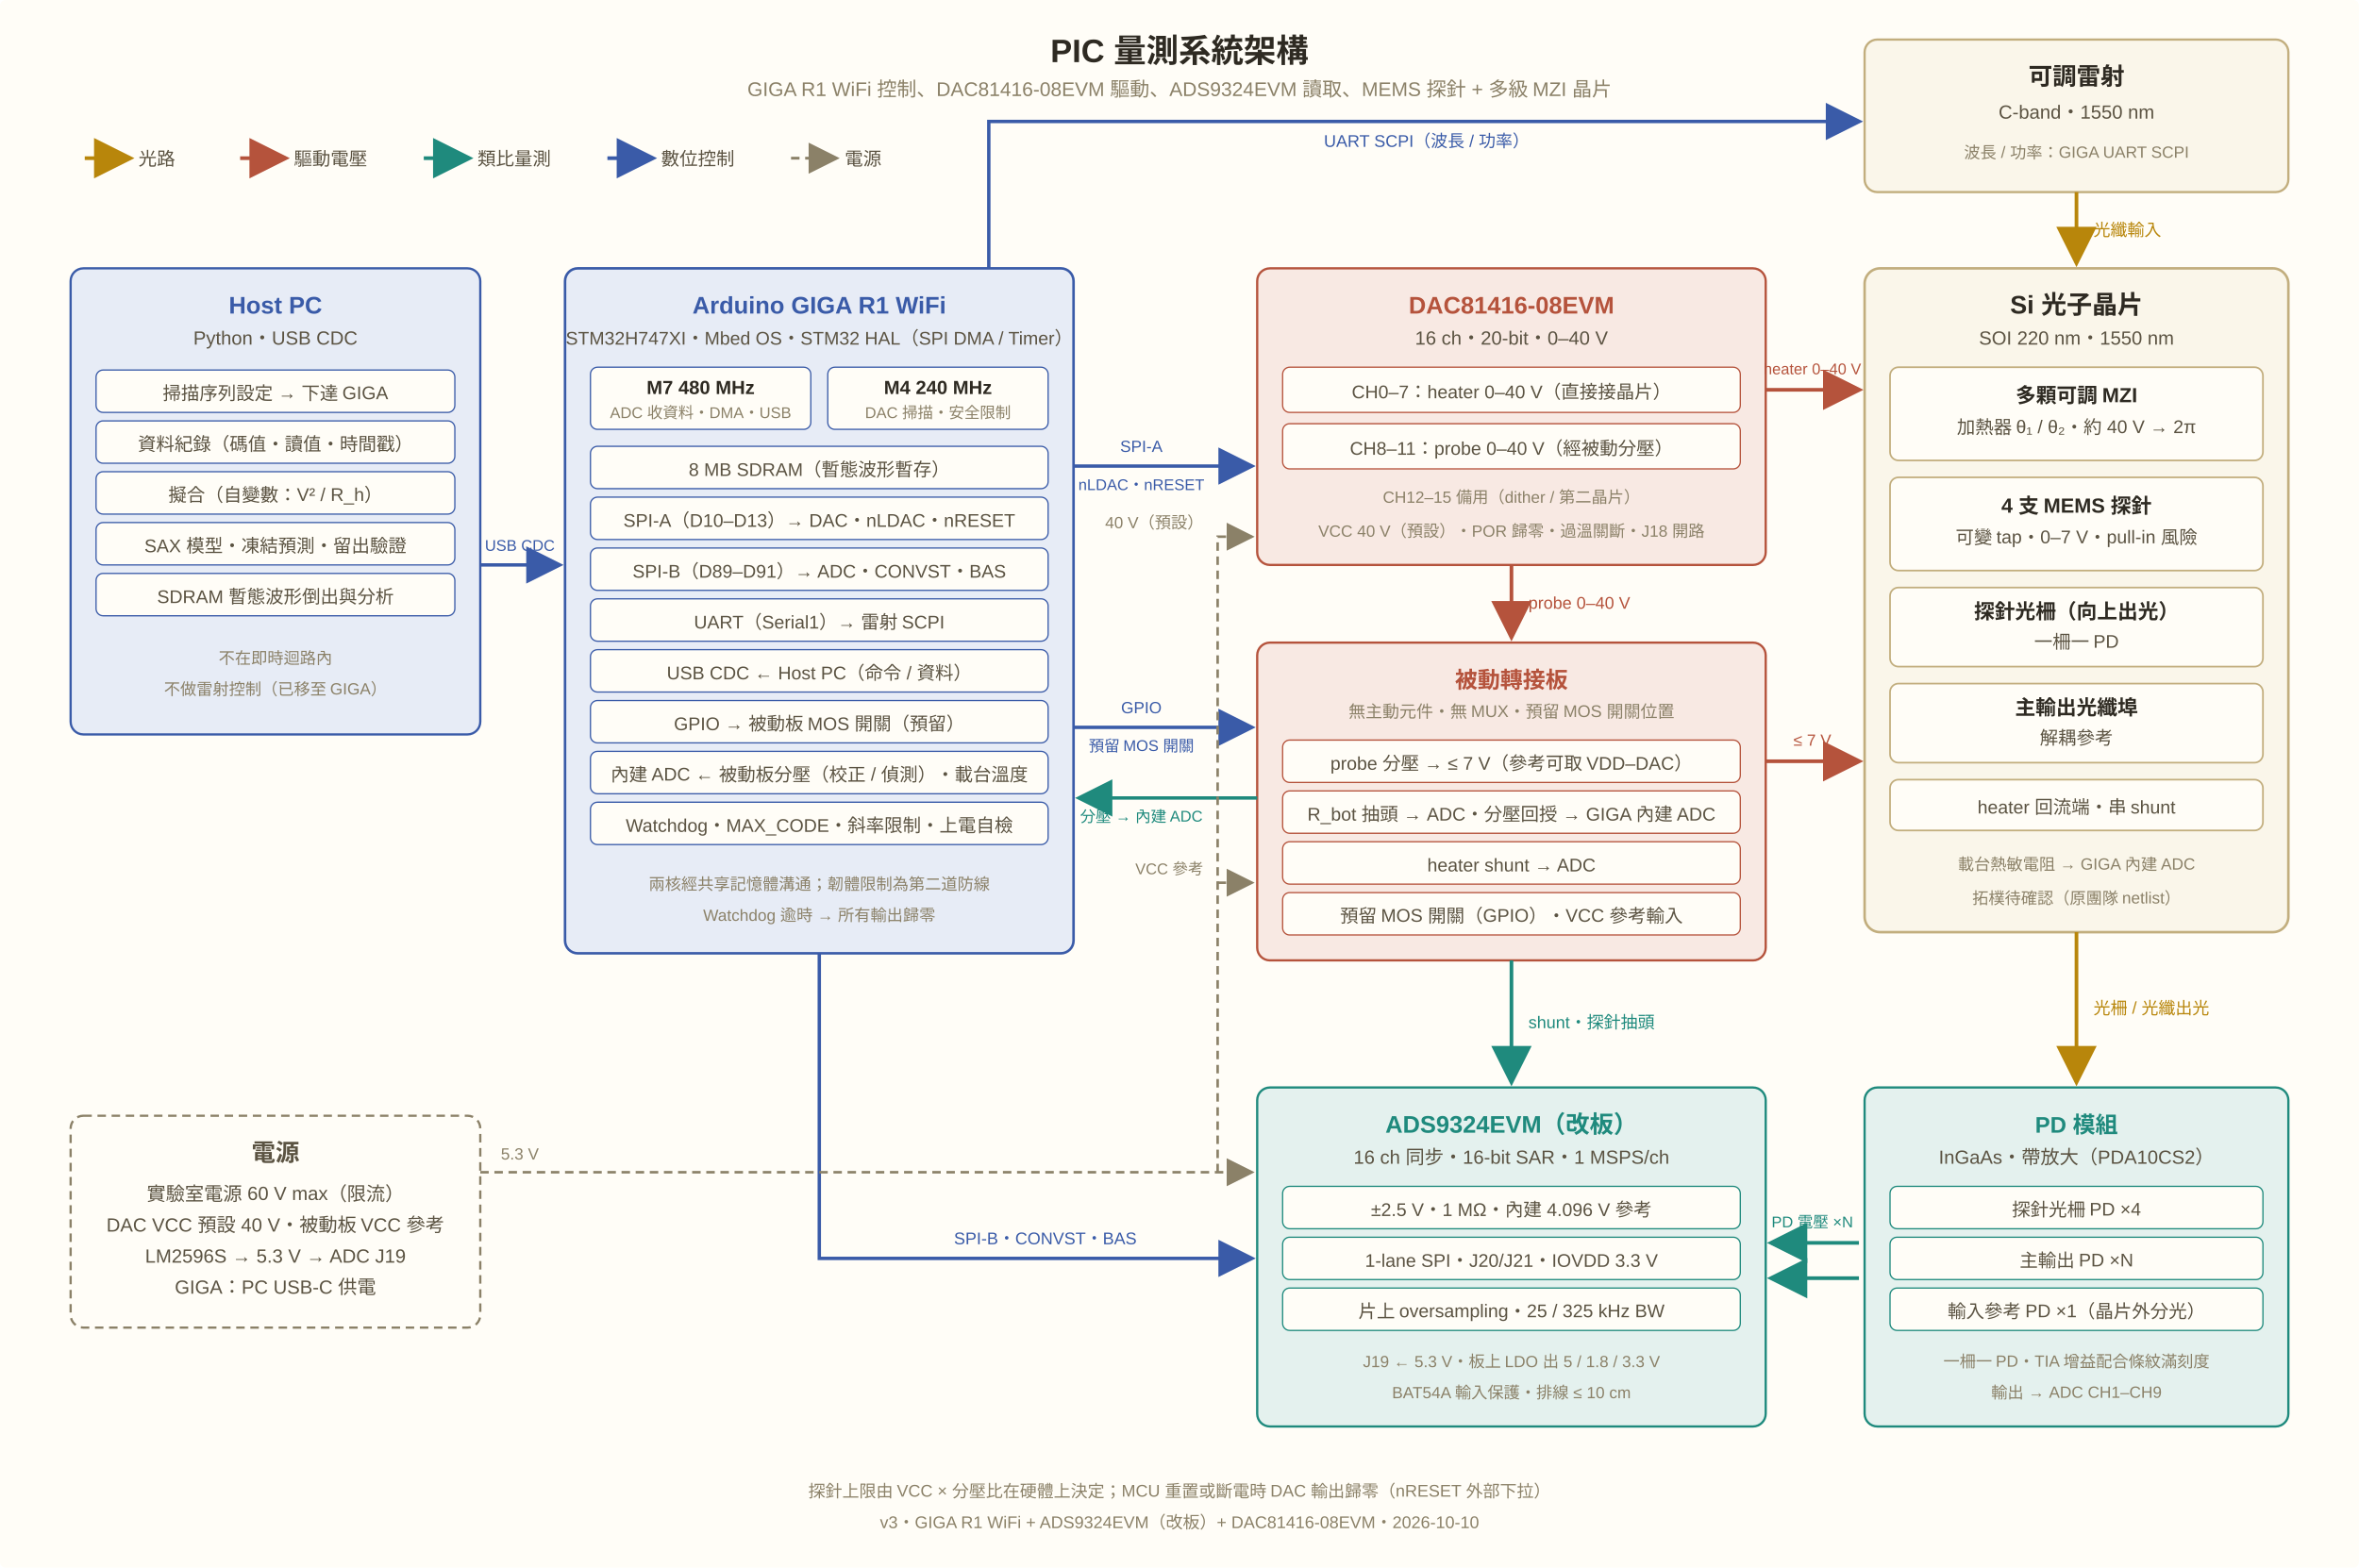
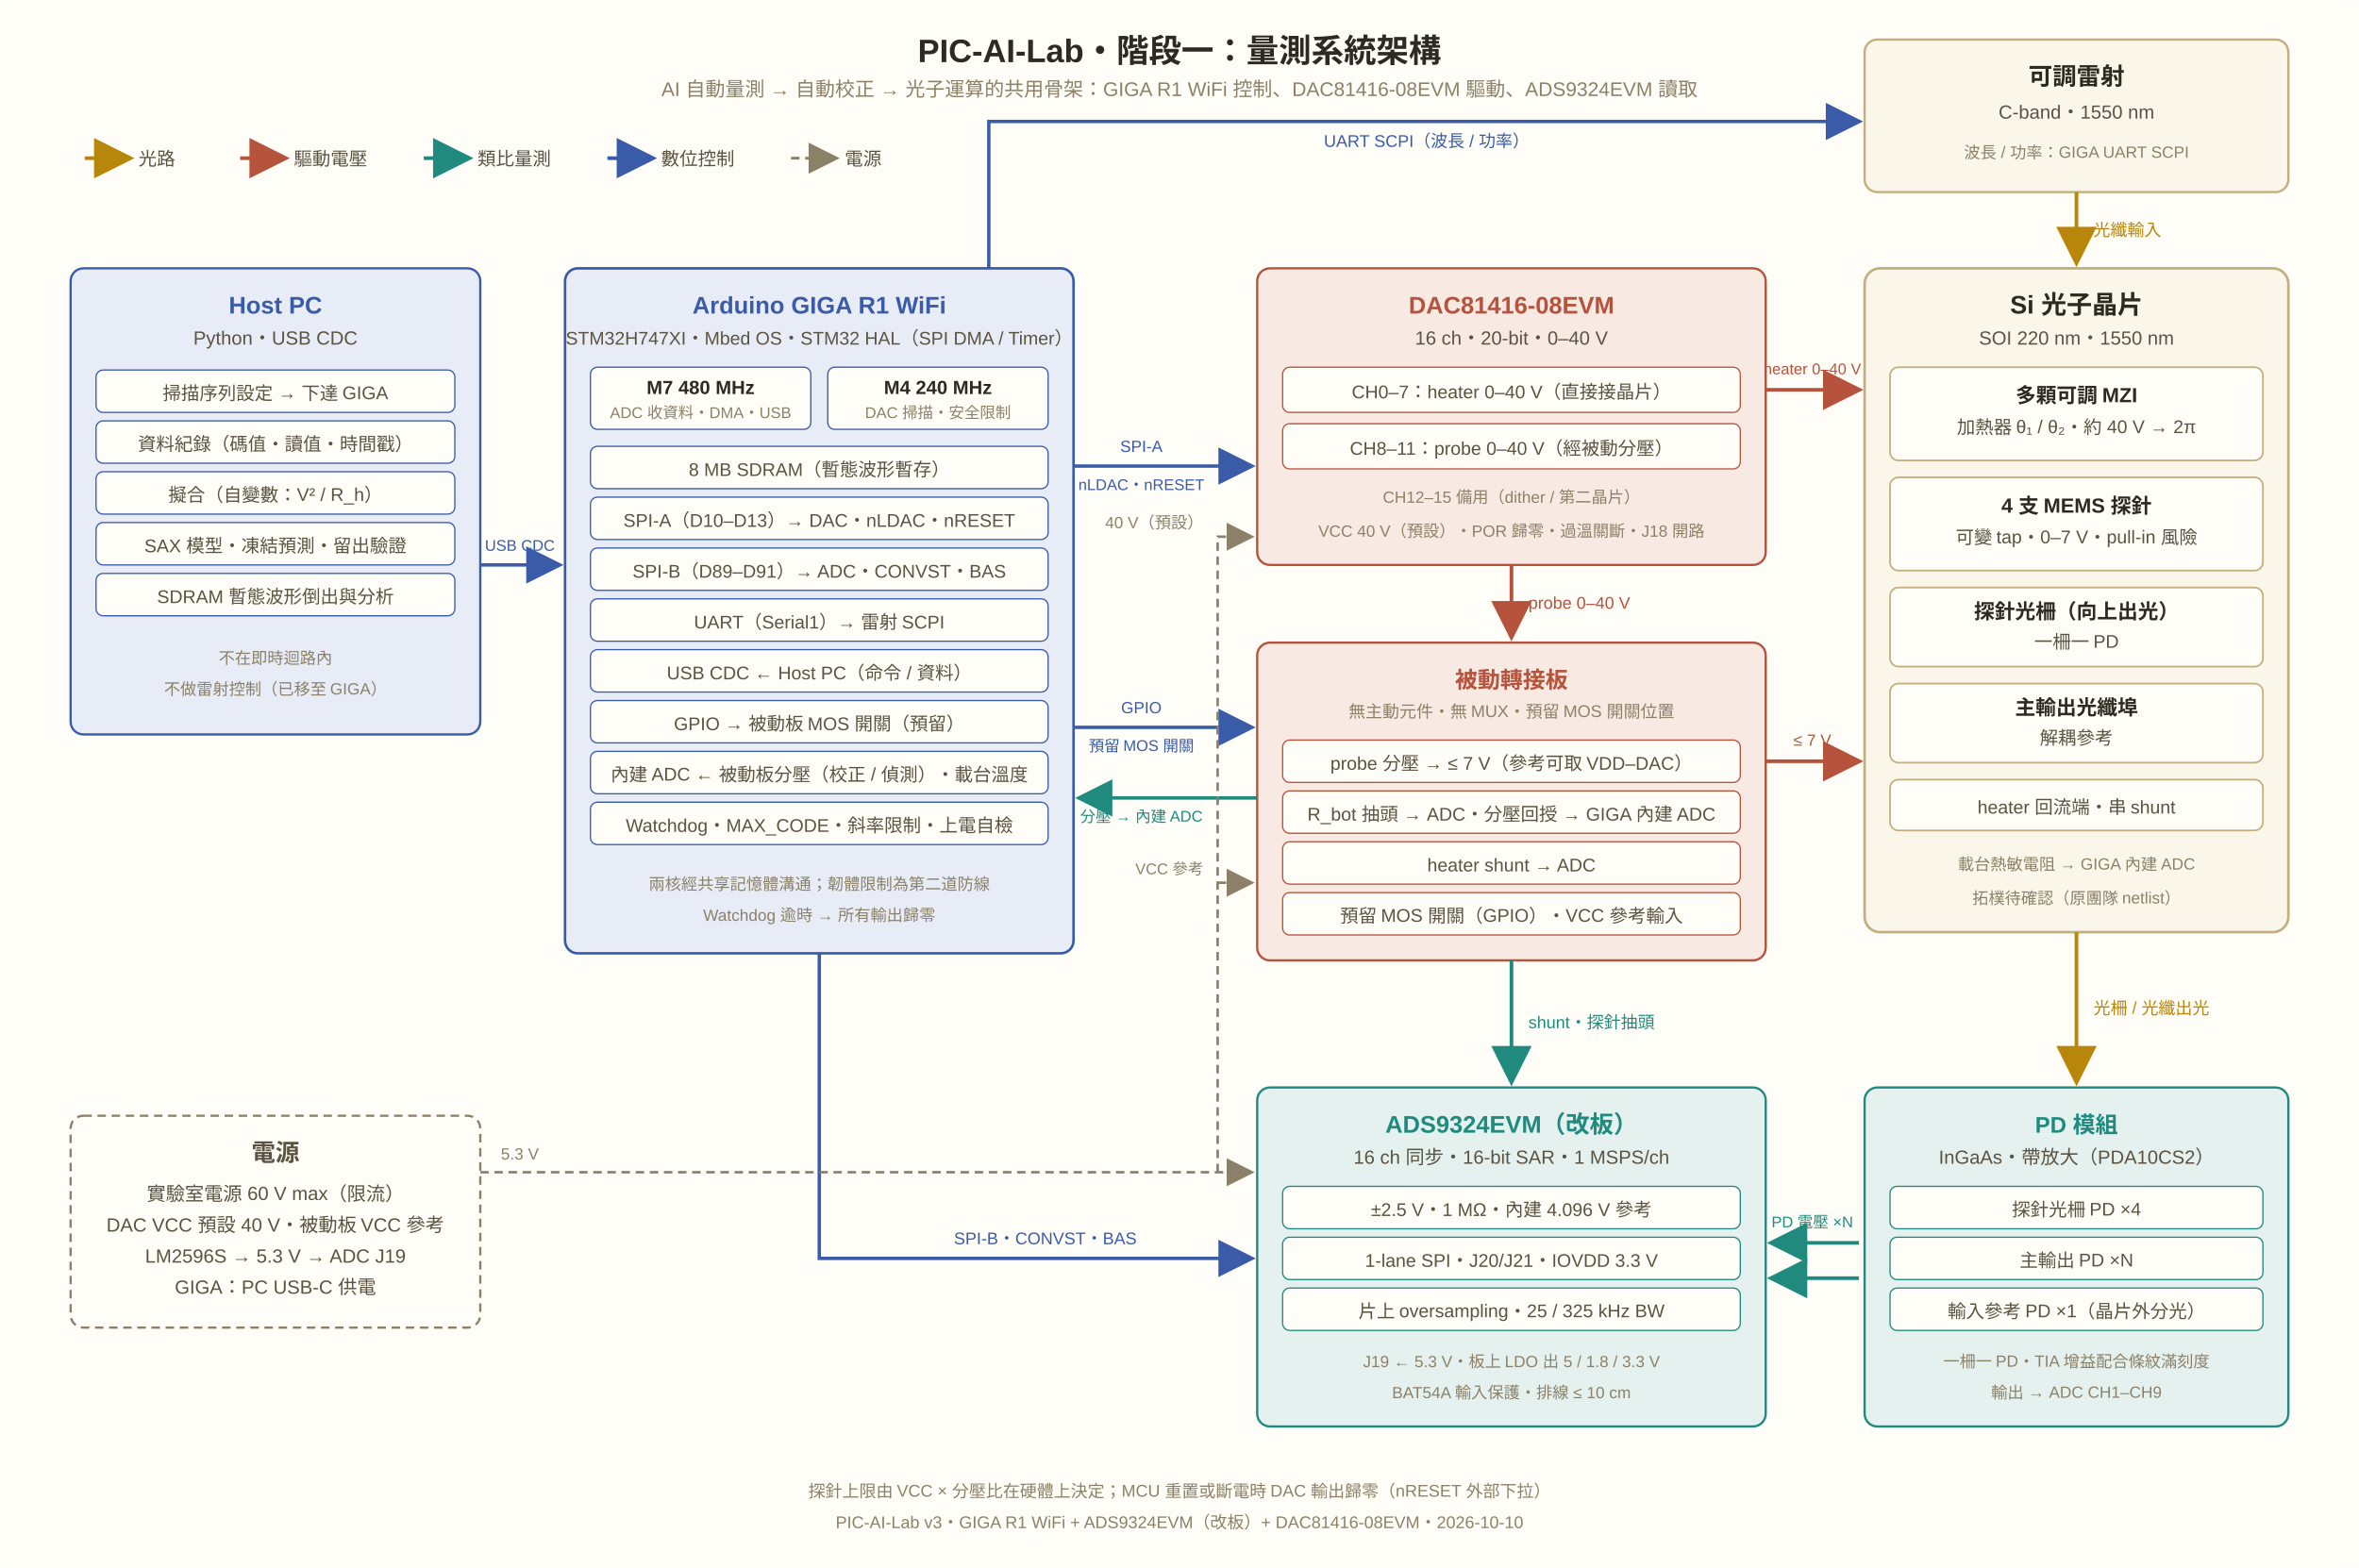
<svg xmlns="http://www.w3.org/2000/svg" viewBox="0 0 1670 1110" font-family="'Noto Sans TC','PingFang TC','Microsoft JhengHei',Arial,sans-serif">
  <defs>
    <marker id="ao" viewBox="0 0 9 9" refX="8" refY="4.5" markerWidth="11" markerHeight="11" orient="auto">
      <path d="M0,0 L9,4.5 L0,9 Z" fill="#B8860B" />
    </marker>
    <marker id="ah" viewBox="0 0 9 9" refX="8" refY="4.5" markerWidth="11" markerHeight="11" orient="auto">
      <path d="M0,0 L9,4.5 L0,9 Z" fill="#B5533C" />
    </marker>
    <marker id="aa" viewBox="0 0 9 9" refX="8" refY="4.5" markerWidth="11" markerHeight="11" orient="auto">
      <path d="M0,0 L9,4.5 L0,9 Z" fill="#1F8A7D" />
    </marker>
    <marker id="ad" viewBox="0 0 9 9" refX="8" refY="4.5" markerWidth="11" markerHeight="11" orient="auto">
      <path d="M0,0 L9,4.5 L0,9 Z" fill="#3A5BA8" />
    </marker>
    <marker id="ap" viewBox="0 0 9 9" refX="8" refY="4.5" markerWidth="11" markerHeight="11" orient="auto">
      <path d="M0,0 L9,4.5 L0,9 Z" fill="#8B8168" />
    </marker>
  </defs>
  <rect width="1670" height="1110" fill="#FFFDF7" rx="4" />
-   <text x="835" y="44" text-anchor="middle" font-size="23" font-weight="700" fill="#2E2A22">PIC 量測系統架構</text>
-   <text x="835" y="68" text-anchor="middle" font-size="14" fill="#8B8168">GIGA R1 WiFi 控制、DAC81416-08EVM 驅動、ADS9324EVM 讀取、MEMS 探針 + 多級 MZI 晶片</text>
+   <text x="835" y="44" text-anchor="middle" font-size="23" font-weight="700" fill="#2E2A22">PIC-AI-Lab・階段一：量測系統架構</text>
+   <text x="835" y="68" text-anchor="middle" font-size="14" fill="#8B8168">AI 自動量測 → 自動校正 → 光子運算的共用骨架：GIGA R1 WiFi 控制、DAC81416-08EVM 驅動、ADS9324EVM 讀取</text>
  <line x1="60" y1="112" x2="92" y2="112" stroke="#B8860B" stroke-width="2.6" marker-end="url(#ao)" />
  <text x="98" y="117" font-size="13" fill="#5B5342">光路</text>
  <line x1="170" y1="112" x2="202" y2="112" stroke="#B5533C" stroke-width="2.6" marker-end="url(#ah)" />
  <text x="208" y="117" font-size="13" fill="#5B5342">驅動電壓</text>
  <line x1="300" y1="112" x2="332" y2="112" stroke="#1F8A7D" stroke-width="2.6" marker-end="url(#aa)" />
  <text x="338" y="117" font-size="13" fill="#5B5342">類比量測</text>
  <line x1="430" y1="112" x2="462" y2="112" stroke="#3A5BA8" stroke-width="2.6" marker-end="url(#ad)" />
  <text x="468" y="117" font-size="13" fill="#5B5342">數位控制</text>
  <line x1="560" y1="112" x2="592" y2="112" stroke="#8B8168" stroke-width="2" stroke-dasharray="6 4" marker-end="url(#ap)" />
  <text x="598" y="117" font-size="13" fill="#5B5342">電源</text>
  <rect x="1320" y="28" width="300" height="108" rx="9" fill="#FAF6EA" stroke="#C2AE7E" stroke-width="1.6" />
  <text x="1470" y="60" text-anchor="middle" font-size="17" font-weight="700" fill="#2E2A22">可調雷射</text>
  <text x="1470" y="84" text-anchor="middle" font-size="13.5" fill="#5B5342">C-band・1550 nm</text>
  <text x="1470" y="112" text-anchor="middle" font-size="11.5" fill="#8B8168">波長 / 功率：GIGA UART SCPI</text>
  <rect x="50" y="190" width="290" height="330" rx="9" fill="#E7ECF6" stroke="#3A5BA8" stroke-width="1.6" />
  <text x="195" y="222" text-anchor="middle" font-size="17" font-weight="700" fill="#3A5BA8">Host PC</text>
  <text x="195" y="244" text-anchor="middle" font-size="13.5" fill="#5B5342">Python・USB CDC</text>
  <rect x="68" y="262" width="254" height="30" rx="5" fill="#FFFDF7" stroke="#3A5BA8" stroke-width="0.9" />
  <text x="195" y="283" text-anchor="middle" font-size="13" fill="#5B5342">掃描序列設定 → 下達 GIGA</text>
  <rect x="68" y="298" width="254" height="30" rx="5" fill="#FFFDF7" stroke="#3A5BA8" stroke-width="0.9" />
  <text x="195" y="319" text-anchor="middle" font-size="13" fill="#5B5342">資料紀錄（碼值・讀值・時間戳）</text>
  <rect x="68" y="334" width="254" height="30" rx="5" fill="#FFFDF7" stroke="#3A5BA8" stroke-width="0.9" />
  <text x="195" y="355" text-anchor="middle" font-size="13" fill="#5B5342">擬合（自變數：V² / R_h）</text>
  <rect x="68" y="370" width="254" height="30" rx="5" fill="#FFFDF7" stroke="#3A5BA8" stroke-width="0.9" />
  <text x="195" y="391" text-anchor="middle" font-size="13" fill="#5B5342">SAX 模型・凍結預測・留出驗證</text>
  <rect x="68" y="406" width="254" height="30" rx="5" fill="#FFFDF7" stroke="#3A5BA8" stroke-width="0.9" />
  <text x="195" y="427" text-anchor="middle" font-size="13" fill="#5B5342">SDRAM 暫態波形倒出與分析</text>
  <text x="195" y="470" text-anchor="middle" font-size="11.5" fill="#8B8168">不在即時迴路內</text>
  <text x="195" y="492" text-anchor="middle" font-size="11.5" fill="#8B8168">不做雷射控制（已移至 GIGA）</text>
  <rect x="50" y="790" width="290" height="150" rx="9" fill="#FFFDF7" stroke="#8B8168" stroke-width="1.6" stroke-dasharray="6 4" />
  <text x="195" y="822" text-anchor="middle" font-size="17" font-weight="700" fill="#5B5342">電源</text>
  <text x="195" y="850" text-anchor="middle" font-size="13.5" fill="#5B5342">實驗室電源 60 V max（限流）</text>
  <text x="195" y="872" text-anchor="middle" font-size="13.5" fill="#5B5342">DAC VCC 預設 40 V・被動板 VCC 參考</text>
  <text x="195" y="894" text-anchor="middle" font-size="13.5" fill="#5B5342">LM2596S → 5.3 V → ADC J19</text>
  <text x="195" y="916" text-anchor="middle" font-size="13.5" fill="#5B5342">GIGA：PC USB-C 供電</text>
  <rect x="400" y="190" width="360" height="485" rx="9" fill="#E7ECF6" stroke="#3A5BA8" stroke-width="1.8" />
  <text x="580" y="222" text-anchor="middle" font-size="17" font-weight="700" fill="#3A5BA8">Arduino GIGA R1 WiFi</text>
  <text x="580" y="244" text-anchor="middle" font-size="13" fill="#5B5342">STM32H747XI・Mbed OS・STM32 HAL（SPI DMA / Timer）</text>
  <rect x="418" y="260" width="156" height="44" rx="5" fill="#FFFDF7" stroke="#3A5BA8" stroke-width="0.9" />
  <text x="496" y="279" text-anchor="middle" font-size="13.5" font-weight="600" fill="#2E2A22">M7 480 MHz</text>
  <text x="496" y="296" text-anchor="middle" font-size="11" fill="#8B8168">ADC 收資料・DMA・USB</text>
  <rect x="586" y="260" width="156" height="44" rx="5" fill="#FFFDF7" stroke="#3A5BA8" stroke-width="0.9" />
  <text x="664" y="279" text-anchor="middle" font-size="13.5" font-weight="600" fill="#2E2A22">M4 240 MHz</text>
  <text x="664" y="296" text-anchor="middle" font-size="11" fill="#8B8168">DAC 掃描・安全限制</text>
  <rect x="418" y="316" width="324" height="30" rx="5" fill="#FFFDF7" stroke="#3A5BA8" stroke-width="0.9" />
  <text x="580" y="337" text-anchor="middle" font-size="13" fill="#5B5342">8 MB SDRAM（暫態波形暫存）</text>
  <rect x="418" y="352" width="324" height="30" rx="5" fill="#FFFDF7" stroke="#3A5BA8" stroke-width="0.9" />
  <text x="580" y="373" text-anchor="middle" font-size="13" fill="#5B5342">SPI-A（D10–D13）→ DAC・nLDAC・nRESET</text>
  <rect x="418" y="388" width="324" height="30" rx="5" fill="#FFFDF7" stroke="#3A5BA8" stroke-width="0.9" />
  <text x="580" y="409" text-anchor="middle" font-size="13" fill="#5B5342">SPI-B（D89–D91）→ ADC・CONVST・BAS</text>
  <rect x="418" y="424" width="324" height="30" rx="5" fill="#FFFDF7" stroke="#3A5BA8" stroke-width="0.9" />
  <text x="580" y="445" text-anchor="middle" font-size="13" fill="#5B5342">UART（Serial1）→ 雷射 SCPI</text>
  <rect x="418" y="460" width="324" height="30" rx="5" fill="#FFFDF7" stroke="#3A5BA8" stroke-width="0.9" />
  <text x="580" y="481" text-anchor="middle" font-size="13" fill="#5B5342">USB CDC ← Host PC（命令 / 資料）</text>
  <rect x="418" y="496" width="324" height="30" rx="5" fill="#FFFDF7" stroke="#3A5BA8" stroke-width="0.9" />
  <text x="580" y="517" text-anchor="middle" font-size="13" fill="#5B5342">GPIO → 被動板 MOS 開關（預留）</text>
  <rect x="418" y="532" width="324" height="30" rx="5" fill="#FFFDF7" stroke="#3A5BA8" stroke-width="0.9" />
  <text x="580" y="553" text-anchor="middle" font-size="13" fill="#5B5342">內建 ADC ← 被動板分壓（校正 / 偵測）・載台溫度</text>
  <rect x="418" y="568" width="324" height="30" rx="5" fill="#FFFDF7" stroke="#3A5BA8" stroke-width="0.9" />
  <text x="580" y="589" text-anchor="middle" font-size="13" fill="#5B5342">Watchdog・MAX_CODE・斜率限制・上電自檢</text>
  <text x="580" y="630" text-anchor="middle" font-size="11.5" fill="#8B8168">兩核經共享記憶體溝通；韌體限制為第二道防線</text>
  <text x="580" y="652" text-anchor="middle" font-size="11.5" fill="#8B8168">Watchdog 逾時 → 所有輸出歸零</text>
  <rect x="890" y="190" width="360" height="210" rx="9" fill="#F8E9E3" stroke="#B5533C" stroke-width="1.6" />
  <text x="1070" y="222" text-anchor="middle" font-size="17" font-weight="700" fill="#B5533C">DAC81416-08EVM</text>
  <text x="1070" y="244" text-anchor="middle" font-size="13.5" fill="#5B5342">16 ch・20-bit・0–40 V</text>
  <rect x="908" y="260" width="324" height="32" rx="5" fill="#FFFDF7" stroke="#B5533C" stroke-width="0.9" />
  <text x="1070" y="282" text-anchor="middle" font-size="13" fill="#5B5342">CH0–7：heater 0–40 V（直接接晶片）</text>
  <rect x="908" y="300" width="324" height="32" rx="5" fill="#FFFDF7" stroke="#B5533C" stroke-width="0.9" />
  <text x="1070" y="322" text-anchor="middle" font-size="13" fill="#5B5342">CH8–11：probe 0–40 V（經被動分壓）</text>
  <text x="1070" y="356" text-anchor="middle" font-size="11.5" fill="#8B8168">CH12–15 備用（dither / 第二晶片）</text>
  <text x="1070" y="380" text-anchor="middle" font-size="11.5" fill="#8B8168">VCC 40 V（預設）・POR 歸零・過溫關斷・J18 開路</text>
  <rect x="890" y="455" width="360" height="225" rx="9" fill="#F8E9E3" stroke="#B5533C" stroke-width="1.6" />
  <text x="1070" y="487" text-anchor="middle" font-size="16" font-weight="700" fill="#B5533C">被動轉接板</text>
  <text x="1070" y="508" text-anchor="middle" font-size="12" fill="#8B8168">無主動元件・無 MUX・預留 MOS 開關位置</text>
  <rect x="908" y="524" width="324" height="30" rx="5" fill="#FFFDF7" stroke="#B5533C" stroke-width="0.9" />
  <text x="1070" y="545" text-anchor="middle" font-size="13" fill="#5B5342">probe 分壓 → ≤ 7 V（參考可取 VDD–DAC）</text>
  <rect x="908" y="560" width="324" height="30" rx="5" fill="#FFFDF7" stroke="#B5533C" stroke-width="0.9" />
  <text x="1070" y="581" text-anchor="middle" font-size="13" fill="#5B5342">R_bot 抽頭 → ADC・分壓回授 → GIGA 內建 ADC</text>
  <rect x="908" y="596" width="324" height="30" rx="5" fill="#FFFDF7" stroke="#B5533C" stroke-width="0.9" />
  <text x="1070" y="617" text-anchor="middle" font-size="13" fill="#5B5342">heater shunt → ADC</text>
  <rect x="908" y="632" width="324" height="30" rx="5" fill="#FFFDF7" stroke="#B5533C" stroke-width="0.9" />
  <text x="1070" y="653" text-anchor="middle" font-size="13" fill="#5B5342">預留 MOS 開關（GPIO）・VCC 參考輸入</text>
  <rect x="890" y="770" width="360" height="240" rx="9" fill="#E4F1EE" stroke="#1F8A7D" stroke-width="1.6" />
  <text x="1070" y="802" text-anchor="middle" font-size="17" font-weight="700" fill="#1F8A7D">ADS9324EVM（改板）</text>
  <text x="1070" y="824" text-anchor="middle" font-size="13.5" fill="#5B5342">16 ch 同步・16-bit SAR・1 MSPS/ch</text>
  <rect x="908" y="840" width="324" height="30" rx="5" fill="#FFFDF7" stroke="#1F8A7D" stroke-width="0.9" />
  <text x="1070" y="861" text-anchor="middle" font-size="13" fill="#5B5342">±2.5 V・1 MΩ・內建 4.096 V 參考</text>
  <rect x="908" y="876" width="324" height="30" rx="5" fill="#FFFDF7" stroke="#1F8A7D" stroke-width="0.9" />
  <text x="1070" y="897" text-anchor="middle" font-size="13" fill="#5B5342">1-lane SPI・J20/J21・IOVDD 3.3 V</text>
  <rect x="908" y="912" width="324" height="30" rx="5" fill="#FFFDF7" stroke="#1F8A7D" stroke-width="0.9" />
  <text x="1070" y="933" text-anchor="middle" font-size="13" fill="#5B5342">片上 oversampling・25 / 325 kHz BW</text>
  <text x="1070" y="968" text-anchor="middle" font-size="11.5" fill="#8B8168">J19 ← 5.3 V・板上 LDO 出 5 / 1.8 / 3.3 V</text>
  <text x="1070" y="990" text-anchor="middle" font-size="11.5" fill="#8B8168">BAT54A 輸入保護・排線 ≤ 10 cm</text>
  <rect x="1320" y="190" width="300" height="470" rx="11" fill="#FAF6EA" stroke="#C2AE7E" stroke-width="1.8" />
  <text x="1470" y="222" text-anchor="middle" font-size="18" font-weight="700" fill="#2E2A22">Si 光子晶片</text>
  <text x="1470" y="244" text-anchor="middle" font-size="13.5" fill="#5B5342">SOI 220 nm・1550 nm</text>
  <rect x="1338" y="260" width="264" height="66" rx="6" fill="#FFFDF7" stroke="#C2AE7E" stroke-width="1.2" />
  <text x="1470" y="285" text-anchor="middle" font-size="14.5" font-weight="600" fill="#2E2A22">多顆可調 MZI</text>
  <text x="1470" y="307" text-anchor="middle" font-size="13" fill="#5B5342">加熱器 θ₁ / θ₂・約 40 V → 2π</text>
  <rect x="1338" y="338" width="264" height="66" rx="6" fill="#FFFDF7" stroke="#C2AE7E" stroke-width="1.2" />
  <text x="1470" y="363" text-anchor="middle" font-size="14.5" font-weight="600" fill="#2E2A22">4 支 MEMS 探針</text>
  <text x="1470" y="385" text-anchor="middle" font-size="13" fill="#5B5342">可變 tap・0–7 V・pull-in 風險</text>
  <rect x="1338" y="416" width="264" height="56" rx="6" fill="#FFFDF7" stroke="#C2AE7E" stroke-width="1.2" />
  <text x="1470" y="438" text-anchor="middle" font-size="14.5" font-weight="600" fill="#2E2A22">探針光柵（向上出光）</text>
  <text x="1470" y="459" text-anchor="middle" font-size="13" fill="#5B5342">一柵一 PD</text>
  <rect x="1338" y="484" width="264" height="56" rx="6" fill="#FFFDF7" stroke="#C2AE7E" stroke-width="1.2" />
  <text x="1470" y="506" text-anchor="middle" font-size="14.5" font-weight="600" fill="#2E2A22">主輸出光纖埠</text>
  <text x="1470" y="527" text-anchor="middle" font-size="13" fill="#5B5342">解耦參考</text>
  <rect x="1338" y="552" width="264" height="36" rx="6" fill="#FFFDF7" stroke="#C2AE7E" stroke-width="1.2" />
  <text x="1470" y="576" text-anchor="middle" font-size="13" fill="#5B5342">heater 回流端・串 shunt</text>
  <text x="1470" y="616" text-anchor="middle" font-size="11.5" fill="#8B8168">載台熱敏電阻 → GIGA 內建 ADC</text>
  <text x="1470" y="640" text-anchor="middle" font-size="11.5" fill="#8B8168">拓樸待確認（原團隊 netlist）</text>
  <rect x="1320" y="770" width="300" height="240" rx="9" fill="#E4F1EE" stroke="#1F8A7D" stroke-width="1.6" />
  <text x="1470" y="802" text-anchor="middle" font-size="16" font-weight="700" fill="#1F8A7D">PD 模組</text>
  <text x="1470" y="824" text-anchor="middle" font-size="13.5" fill="#5B5342">InGaAs・帶放大（PDA10CS2）</text>
  <rect x="1338" y="840" width="264" height="30" rx="5" fill="#FFFDF7" stroke="#1F8A7D" stroke-width="0.9" />
  <text x="1470" y="861" text-anchor="middle" font-size="13" fill="#5B5342">探針光柵 PD ×4</text>
  <rect x="1338" y="876" width="264" height="30" rx="5" fill="#FFFDF7" stroke="#1F8A7D" stroke-width="0.9" />
  <text x="1470" y="897" text-anchor="middle" font-size="13" fill="#5B5342">主輸出 PD ×N</text>
  <rect x="1338" y="912" width="264" height="30" rx="5" fill="#FFFDF7" stroke="#1F8A7D" stroke-width="0.9" />
  <text x="1470" y="933" text-anchor="middle" font-size="13" fill="#5B5342">輸入參考 PD ×1（晶片外分光）</text>
  <text x="1470" y="968" text-anchor="middle" font-size="11.5" fill="#8B8168">一柵一 PD・TIA 增益配合條紋滿刻度</text>
  <text x="1470" y="990" text-anchor="middle" font-size="11.5" fill="#8B8168">輸出 → ADC CH1–CH9</text>
  <line x1="1470" y1="136" x2="1470" y2="186" stroke="#B8860B" stroke-width="2.6" marker-end="url(#ao)" />
  <text x="1482" y="167" font-size="12" fill="#B8860B">光纖輸入</text>
  <line x1="1470" y1="660" x2="1470" y2="766" stroke="#B8860B" stroke-width="2.6" marker-end="url(#ao)" />
  <text x="1482" y="718" font-size="12" fill="#B8860B">光柵 / 光纖出光</text>
  <line x1="1250" y1="276" x2="1316" y2="276" stroke="#B5533C" stroke-width="2.6" marker-end="url(#ah)" />
  <text x="1283" y="265" text-anchor="middle" font-size="11" fill="#B5533C">heater 0–40 V</text>
  <line x1="1070" y1="400" x2="1070" y2="451" stroke="#B5533C" stroke-width="2.6" marker-end="url(#ah)" />
  <text x="1082" y="431" font-size="12" fill="#B5533C">probe 0–40 V</text>
  <line x1="1250" y1="539" x2="1316" y2="539" stroke="#B5533C" stroke-width="2.6" marker-end="url(#ah)" />
  <text x="1283" y="528" text-anchor="middle" font-size="11.5" fill="#B5533C">≤ 7 V</text>
  <line x1="1070" y1="680" x2="1070" y2="766" stroke="#1F8A7D" stroke-width="2.6" marker-end="url(#aa)" />
  <text x="1082" y="728" font-size="12" fill="#1F8A7D">shunt・探針抽頭</text>
  <line x1="890" y1="565" x2="764" y2="565" stroke="#1F8A7D" stroke-width="2.4" marker-end="url(#aa)" />
  <text x="808" y="582" text-anchor="middle" font-size="11" fill="#1F8A7D">分壓 → 內建 ADC</text>
  <line x1="1316" y1="880" x2="1254" y2="880" stroke="#1F8A7D" stroke-width="2.6" marker-end="url(#aa)" />
  <line x1="1316" y1="905" x2="1254" y2="905" stroke="#1F8A7D" stroke-width="2.6" marker-end="url(#aa)" />
  <text x="1283" y="869" text-anchor="middle" font-size="11" fill="#1F8A7D">PD 電壓 ×N</text>
  <line x1="340" y1="400" x2="396" y2="400" stroke="#3A5BA8" stroke-width="2.4" marker-end="url(#ad)" />
  <text x="368" y="390" text-anchor="middle" font-size="11" fill="#3A5BA8">USB CDC</text>
  <path d="M700,190 L700,86 L1316,86" fill="none" stroke="#3A5BA8" stroke-width="2.4" marker-end="url(#ad)" />
  <text x="1010" y="104" text-anchor="middle" font-size="12" fill="#3A5BA8">UART SCPI（波長 / 功率）</text>
  <line x1="760" y1="330" x2="886" y2="330" stroke="#3A5BA8" stroke-width="2.4" marker-end="url(#ad)" />
  <text x="808" y="320" text-anchor="middle" font-size="11.5" fill="#3A5BA8">SPI-A</text>
  <text x="808" y="347" text-anchor="middle" font-size="11" fill="#3A5BA8">nLDAC・nRESET</text>
  <line x1="760" y1="515" x2="886" y2="515" stroke="#3A5BA8" stroke-width="2.4" marker-end="url(#ad)" />
  <text x="808" y="505" text-anchor="middle" font-size="11.5" fill="#3A5BA8">GPIO</text>
  <text x="808" y="532" text-anchor="middle" font-size="11" fill="#3A5BA8">預留 MOS 開關</text>
  <path d="M580,675 L580,891 L886,891" fill="none" stroke="#3A5BA8" stroke-width="2.4" marker-end="url(#ad)" />
  <text x="740" y="881" text-anchor="middle" font-size="12" fill="#3A5BA8">SPI-B・CONVST・BAS</text>
  <path d="M340,830 L886,830" fill="none" stroke="#8B8168" stroke-width="1.8" stroke-dasharray="6 4" marker-end="url(#ap)" />
  <text x="368" y="821" text-anchor="middle" font-size="11.5" fill="#8B8168">5.3 V</text>
  <path d="M862,830 L862,380 L886,380" fill="none" stroke="#8B8168" stroke-width="1.8" stroke-dasharray="6 4" marker-end="url(#ap)" />
  <text x="852" y="374" text-anchor="end" font-size="11.5" fill="#8B8168">40 V（預設）</text>
  <path d="M862,625 L886,625" fill="none" stroke="#8B8168" stroke-width="1.8" stroke-dasharray="6 4" marker-end="url(#ap)" />
  <text x="852" y="619" text-anchor="end" font-size="11" fill="#8B8168">VCC 參考</text>
  <text x="835" y="1060" text-anchor="middle" font-size="12" fill="#8B8168">探針上限由 VCC × 分壓比在硬體上決定；MCU 重置或斷電時 DAC 輸出歸零（nRESET 外部下拉）</text>
-   <text x="835" y="1082" text-anchor="middle" font-size="12" fill="#8B8168">v3・GIGA R1 WiFi + ADS9324EVM（改板）+ DAC81416-08EVM・2026-10-10</text>
+   <text x="835" y="1082" text-anchor="middle" font-size="12" fill="#8B8168">PIC-AI-Lab v3・GIGA R1 WiFi + ADS9324EVM（改板）+ DAC81416-08EVM・2026-10-10</text>
</svg>
